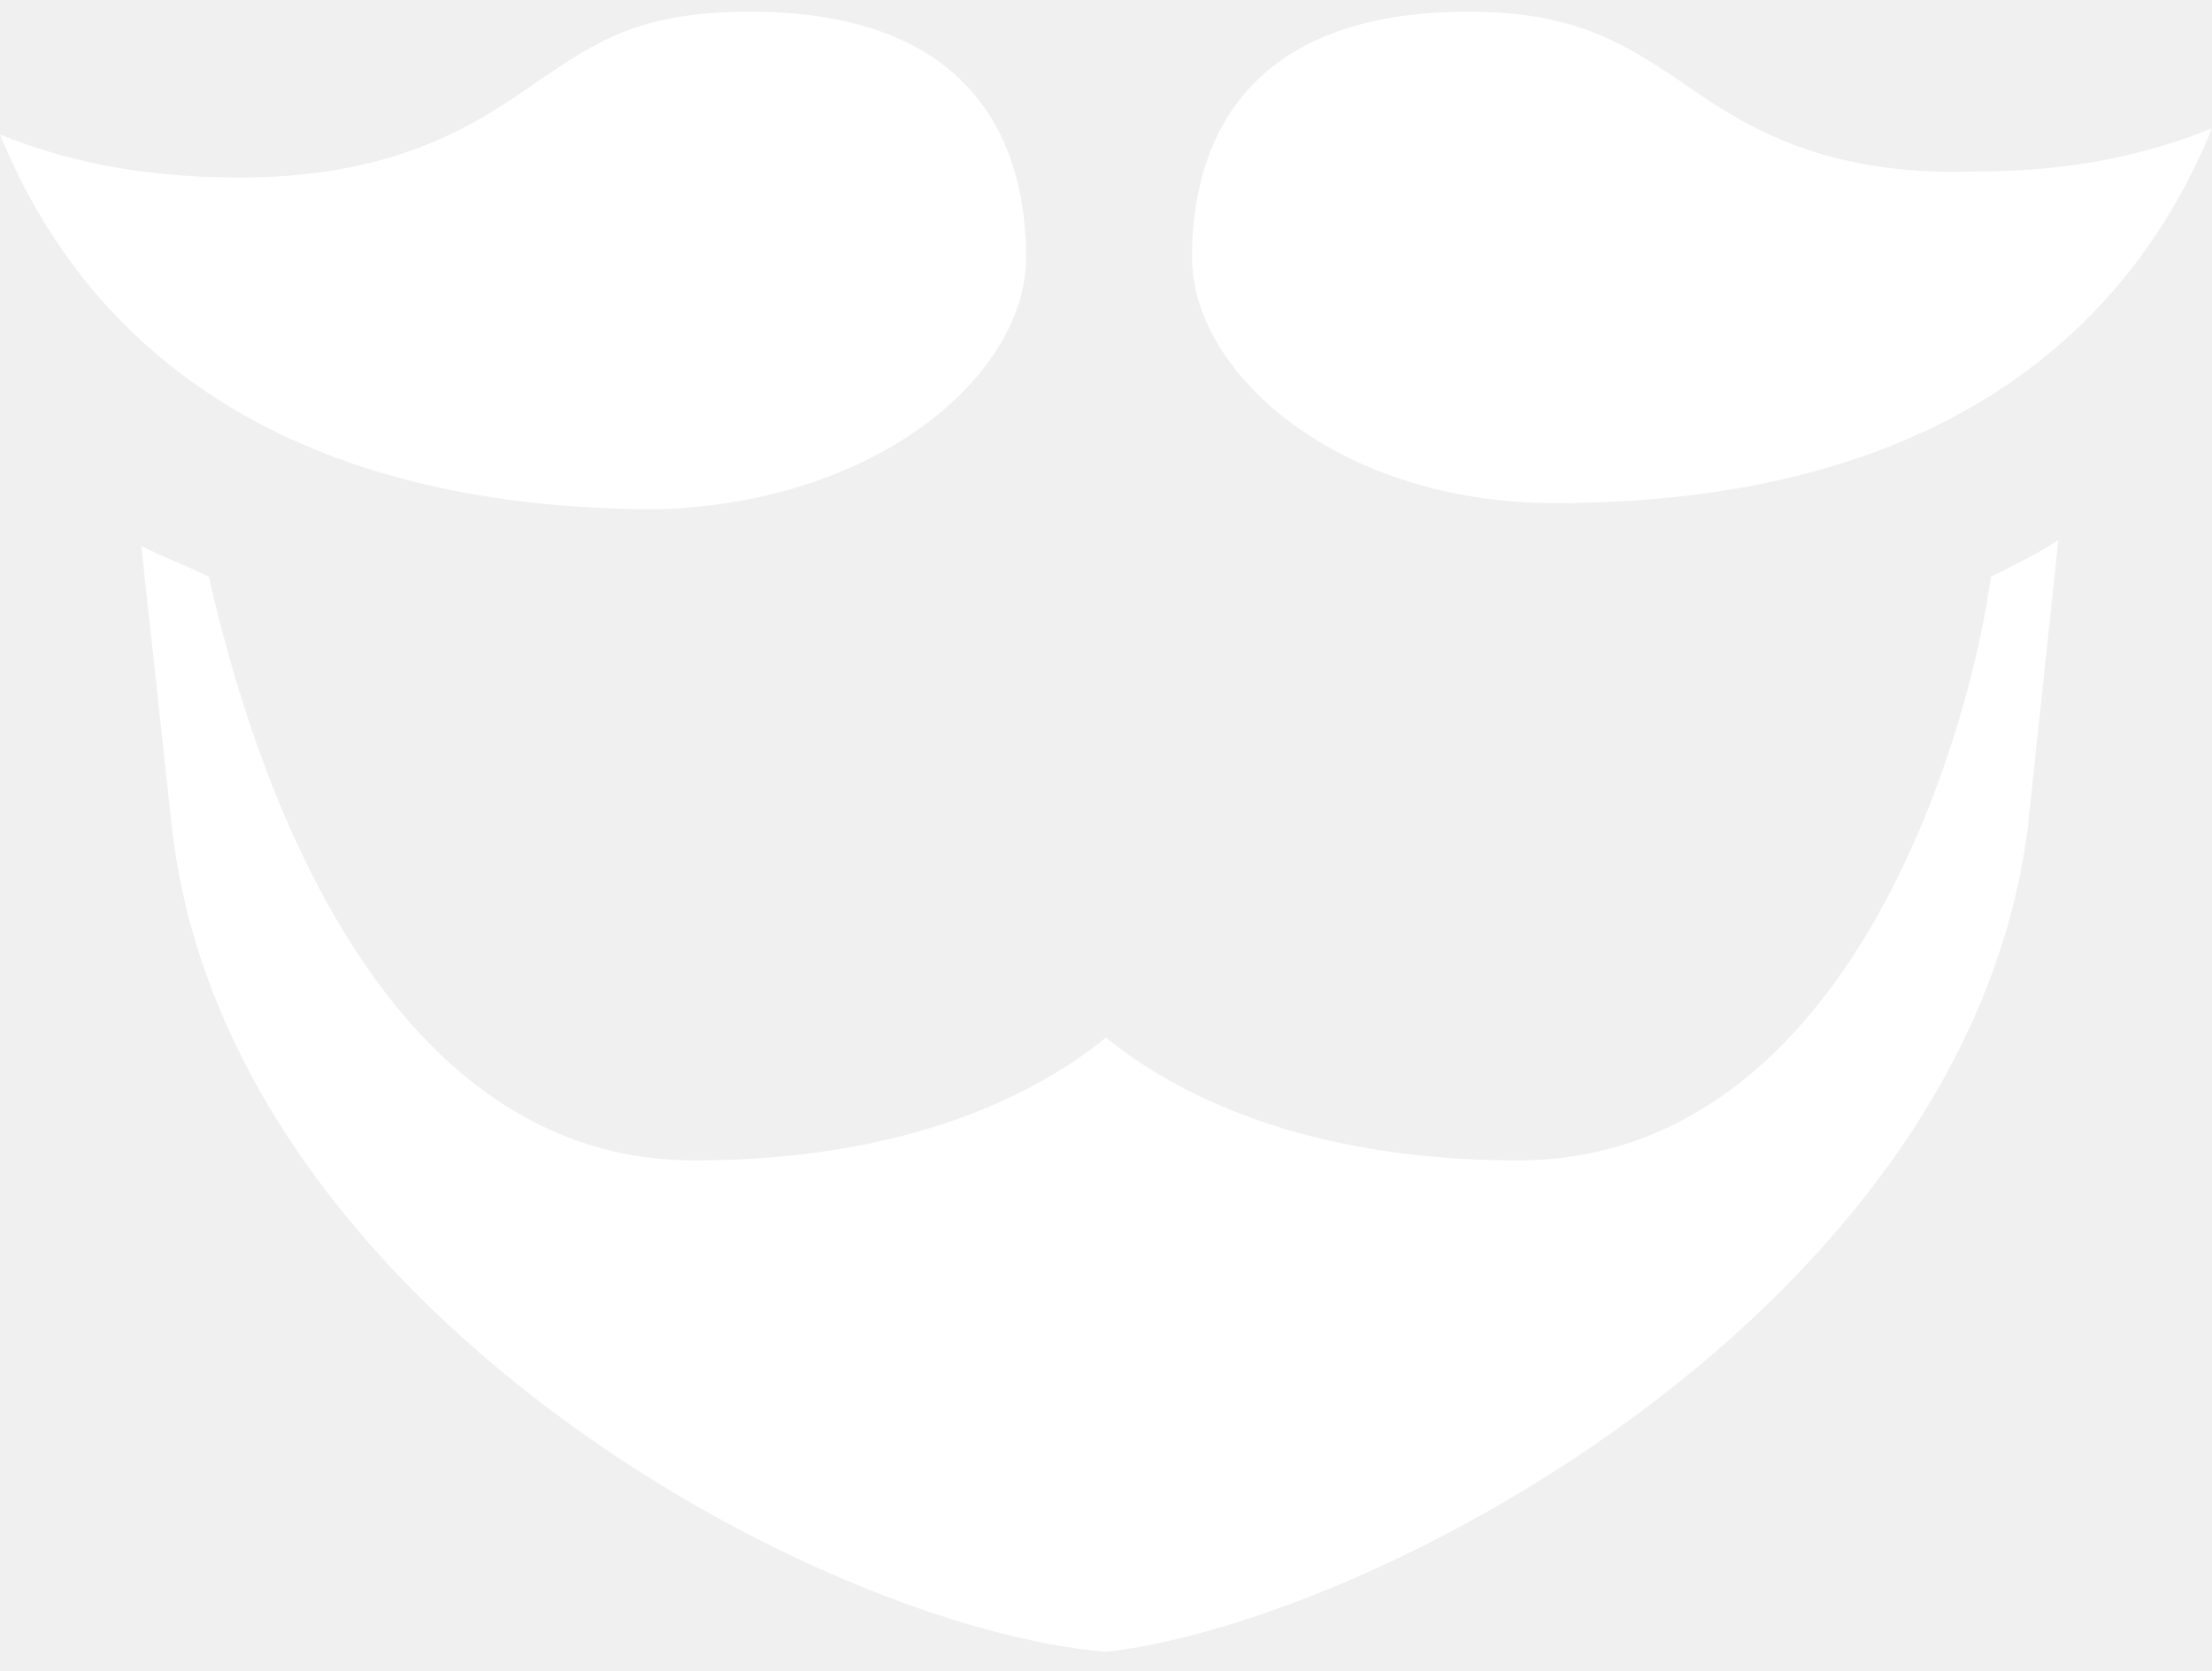
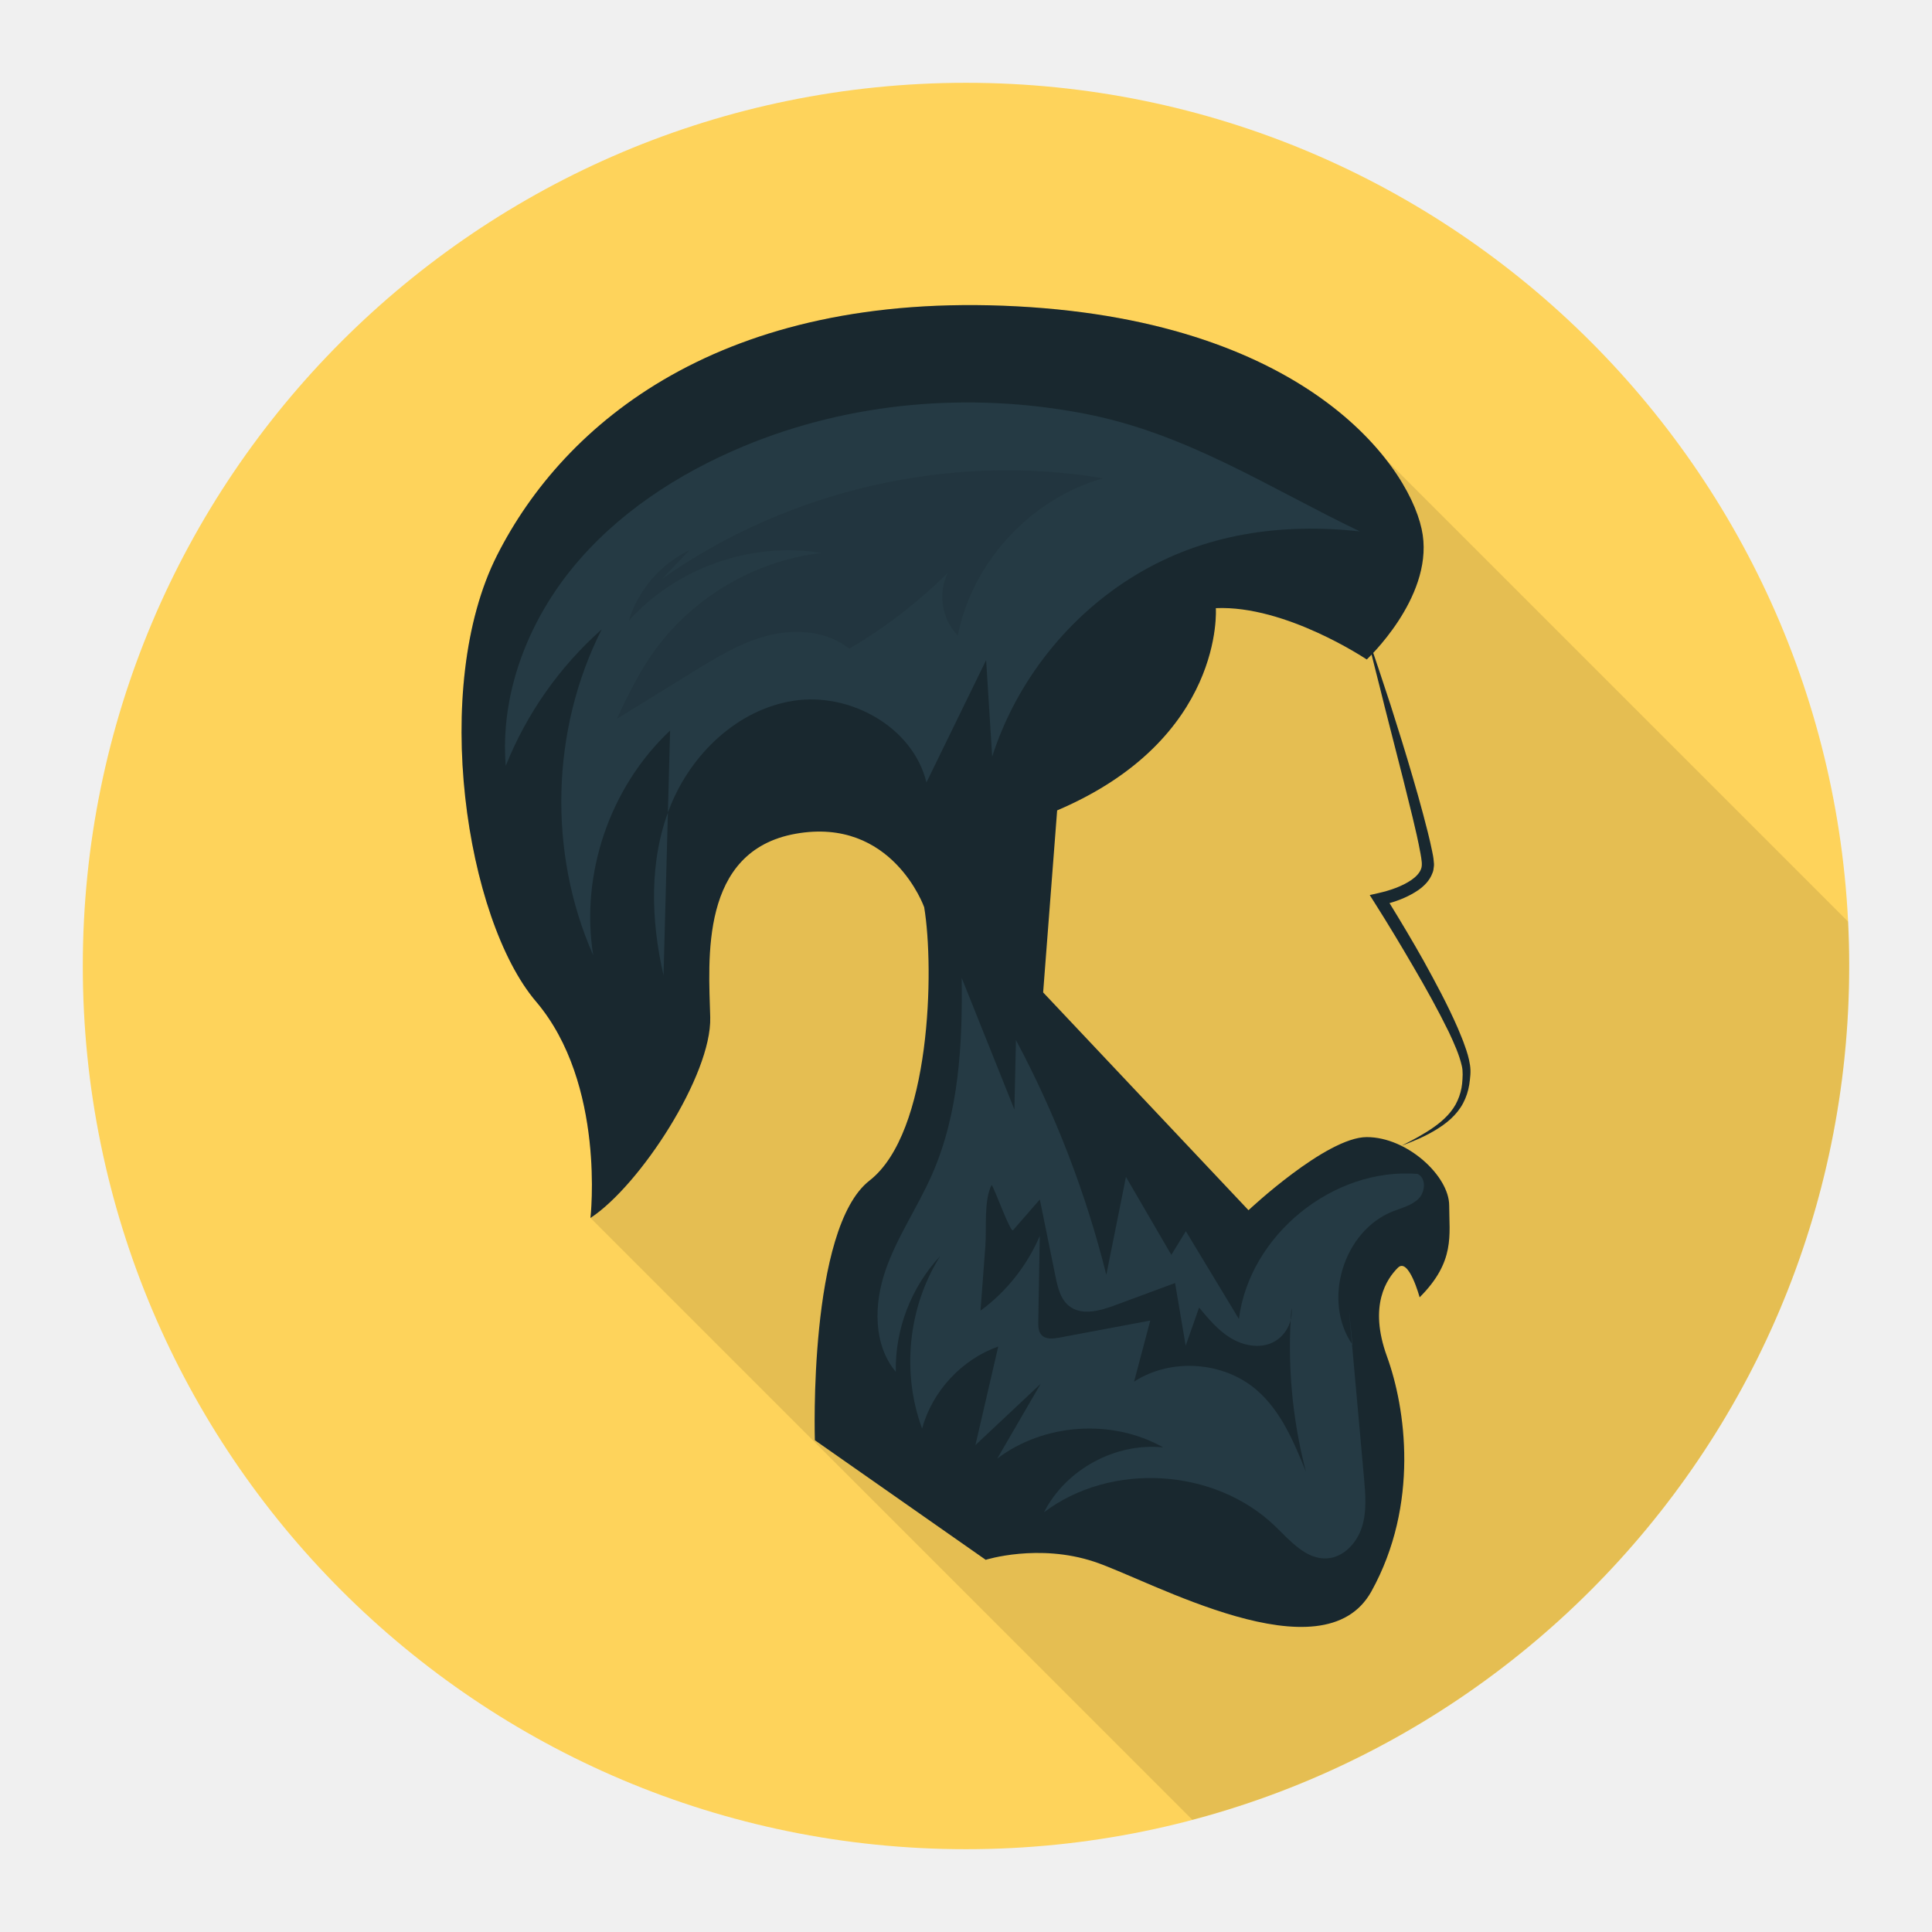
- <svg xmlns="http://www.w3.org/2000/svg" width="90px" height="68px" viewBox="0 0 90 68" version="1.1">
-   <g id="Web" stroke="none" stroke-width="1" fill="none" fill-rule="evenodd">
-     <g id="Sign-In" transform="translate(-676, -354)" fill="#FFFFFF" fill-rule="nonzero">
-       <g id="Group-6" transform="translate(563, 354)">
-         <g id="Group-5">
-           <g id="logo" transform="translate(113, 0)">
-             <path d="M41.75,10.475 C41.75,5.975 39.75,0.475 30.5,0.475 C26,0.475 24.25,1.725 22,3.225 C19.5,4.975 16.25,7.225 9.75,7.225 C5.5,7.225 2.5,6.475 0,5.475 C2.75,12.225 9.5,20.725 26.75,20.725 C35.75,20.475 41.75,15.225 41.75,10.475 Z" id="Path" />
-             <path d="M61.75,47.225 C53,47.225 47.75,44.475 45,42.225 C42.25,44.475 37,47.225 28.25,47.225 C14.5,47.225 9.75,28.975 8.5,23.475 C7.5,22.975 6.75,22.725 5.75,22.225 L7,33.725 C9.25,53.225 33.25,66.225 45,67.225 C56,65.975 80,53.225 82.5,33.725 L83.75,21.975 C83,22.475 82,22.975 81,23.475 C80.25,29.225 75.5,47.225 61.75,47.225 Z" id="Path" />
-             <path d="M68.25,3.225 C66,1.725 64,0.475 59.75,0.475 C50.5,0.475 48.5,5.975 48.5,10.475 C48.5,15.225 54.5,20.475 63.25,20.475 C80.5,20.475 87.25,11.975 90,5.225 C87.5,6.225 84.5,6.975 80.5,6.975 C74,7.225 70.75,4.975 68.25,3.225 Z" id="Path" />
-           </g>
-         </g>
-       </g>
-     </g>
-   </g>
+ <svg xmlns="http://www.w3.org/2000/svg" enable-background="new 0 0 140 140" height="512" viewBox="0 0 140 140" width="512">
+   <circle cx="70" cy="70" fill="#fed35b" r="64" />
+   <path d="m91.27 26.247c-4.36-2.08-10.12-3.66-17.6-4.05-21.41-1.13-32.8 8.46-37.65 18.04-4.85 9.58-2.25 26.38 2.82 32.34 5.07 5.95 3.95 15.68 3.95 15.68l43.612 43.612c27.398-7.245 47.598-32.194 47.598-61.869 0-1.078-.029-2.149-.081-3.214l-33.459-33.459c-1.87-2.42-4.83-5-9.19-7.08z" opacity=".1" />
+   <path d="m71.427 113.029-12.379-8.665s-.495-15.35 3.961-18.816 4.704-15.35 3.961-19.806c0 0-2.315-6.567-9.304-5.327s-6.313 9.131-6.2 13.302c.113 4.171-5.073 12.175-8.68 14.542 0 0 1.127-9.729-3.946-15.687s-7.666-22.755-2.818-32.337 16.233-19.164 37.652-18.037c21.419 1.127 28.747 11.95 29.423 16.572s-4.058 9.019-4.058 9.019-5.862-3.946-10.935-3.72c0 0 .676 9.469-11.499 14.655l-1.015 13.19 14.881 15.782s5.637-5.298 8.568-5.298c2.931 0 5.975 2.818 5.975 4.96 0 2.142.451 4.058-2.142 6.651 0 0-.789-2.931-1.578-2.142s-2.142 2.706-.789 6.426c1.353 3.72 2.367 10.71-1.127 17.023-3.495 6.313-16.008-.789-20.066-2.142-4.058-1.353-7.884-.144-7.884-.144z" fill="#19282f" />
+   <path d="m106.517 77.153c-.074-.488-.213-.935-.373-1.37-.146-.444-.337-.859-.509-1.287-.732-1.683-1.601-3.286-2.479-4.882-.791-1.41-1.619-2.793-2.466-4.171.725-.21 1.419-.491 2.081-.939.41-.291.827-.678 1.032-1.246.06-.137.083-.285.096-.437.027-.158.009-.284-.005-.413-.02-.27-.069-.499-.116-.727-.186-.921-.422-1.805-.656-2.695-.235-.888-.487-1.77-.745-2.649-.511-1.761-1.057-3.51-1.613-5.255-.579-1.739-1.135-3.484-1.756-5.208.424 1.783.894 3.552 1.328 5.332l1.357 5.318c.428 1.772.916 3.551 1.239 5.314.08.452.154.851.044 1.127-.106.3-.38.582-.713.81-.671.456-1.542.753-2.366.939l-.641.145.346.546c.966 1.523 1.9 3.076 2.808 4.636.914 1.558 1.791 3.139 2.581 4.75.374.805.755 1.639.939 2.455.093.379.058.85.022 1.271-.043.431-.159.845-.333 1.234-.342.788-1 1.421-1.729 1.934-.733.516-1.538.94-2.35 1.344.852-.314 1.696-.664 2.482-1.142.782-.468 1.54-1.08 1.996-1.938.226-.423.376-.889.451-1.357.064-.477.132-.92.05-1.437z" fill="#19282f" />
+   <path d="m53.849 32.353c-4.743 1.982-9.184 4.88-12.422 8.872s-5.191 9.148-4.779 14.272c1.506-3.776 3.908-7.192 6.952-9.887-3.671 7.259-3.903 16.168-.615 23.608-.94-5.895 1.218-12.196 5.573-16.278-.159 5.912-.317 11.825-.476 17.737-.929-4.024-1.054-8.352.467-12.191s4.896-7.089 8.979-7.709 8.627 1.909 9.607 5.921c1.441-2.954 2.883-5.909 4.324-8.863.146 2.333.291 4.666.437 6.999 1.749-5.461 5.536-10.244 10.452-13.197 4.963-2.982 10.513-3.742 16.185-3.133-6.66-3.196-12.541-7.113-20.006-8.541-8.228-1.575-16.932-.848-24.681 2.391z" fill="#467082" opacity=".25" />
+   <path d="m48.015 41.917c9.152-6.447 20.884-9.115 31.924-7.259-5.239 1.475-9.474 6.055-10.535 11.393-1.158-1.159-1.464-3.081-.723-4.542-2.135 2.124-4.54 3.977-7.138 5.5-1.601-1.281-3.867-1.46-5.856-.961-1.989.499-3.769 1.59-5.514 2.667-.347.214-.695.429-1.042.643-.247.152-.494.305-.741.457-1.234.761-2.468 1.522-3.702 2.283.737-1.543 1.477-3.093 2.434-4.511 2.791-4.136 7.448-6.957 12.406-7.515-5.083-.845-10.541 1.079-13.971 4.925.669-2.222 2.31-4.132 4.406-5.128" fill="#19282f" opacity=".25" />
+   <path d="m97.73 94.723c.371 4.127.741 8.254 1.112 12.382.107 1.192.21 2.422-.154 3.562-.364 1.14-1.319 2.18-2.514 2.259-1.516.1-2.663-1.256-3.755-2.314-4.379-4.242-11.904-4.702-16.768-1.026 1.581-3.105 5.172-5.06 8.638-4.702-3.705-2.089-8.637-1.756-12.027.813 1.05-1.807 2.1-3.614 3.15-5.421-1.576 1.481-3.152 2.961-4.729 4.442.551-2.382 1.102-4.764 1.654-7.146-2.648.942-4.776 3.234-5.518 5.945-1.506-4.069-1.007-8.827 1.31-12.495-2.1 2.24-3.28 5.317-3.216 8.387-1.649-1.975-1.589-4.908-.751-7.341.837-2.433 2.33-4.583 3.368-6.937 1.956-4.437 2.225-9.422 2.157-14.271 1.273 3.18 2.546 6.36 3.82 9.539.037-1.677.075-3.355.112-5.032 2.868 5.374 5.073 11.101 6.549 17.01.474-2.365.948-4.729 1.423-7.094 1.096 1.883 2.192 3.765 3.288 5.648.351-.571.701-1.143 1.052-1.714 1.281 2.12 2.563 4.239 3.844 6.359.777-6.087 6.835-11.002 12.952-10.509.63.301.565 1.291.075 1.788-.49.497-1.211.665-1.86.921-3.602 1.418-5.141 6.486-2.937 9.668" fill="#467082" opacity=".25" />
+   <path d="m71.053 94.976c1.879-1.38 3.379-3.272 4.292-5.417-.036 2.067-.071 4.135-.107 6.202-.006.344.002.726.236.978.308.332.839.274 1.285.191 2.198-.413 4.396-.826 6.594-1.238-.391 1.475-.782 2.951-1.173 4.426 2.678-1.738 6.496-1.469 8.904.627 1.748 1.522 2.678 3.753 3.55 5.9-1.011-3.862-1.367-7.895-1.049-11.874.135 1.026-.466 2.106-1.409 2.532-.962.435-2.121.193-3.02-.36-.899-.553-1.59-1.38-2.264-2.192-.324.92-.649 1.84-.973 2.76-.256-1.513-.513-3.025-.769-4.538-1.449.537-2.898 1.073-4.348 1.61-1.091.404-2.417.777-3.33.056-.626-.494-.825-1.343-.984-2.125-.379-1.865-.759-3.73-1.138-5.595-.652.747-1.303 1.495-1.955 2.242-.25 0-1.295-2.974-1.54-3.296-.574 1.115-.356 3.15-.452 4.423-.117 1.563-.235 3.126-.352 4.689z" fill="#19282f" />
</svg>
